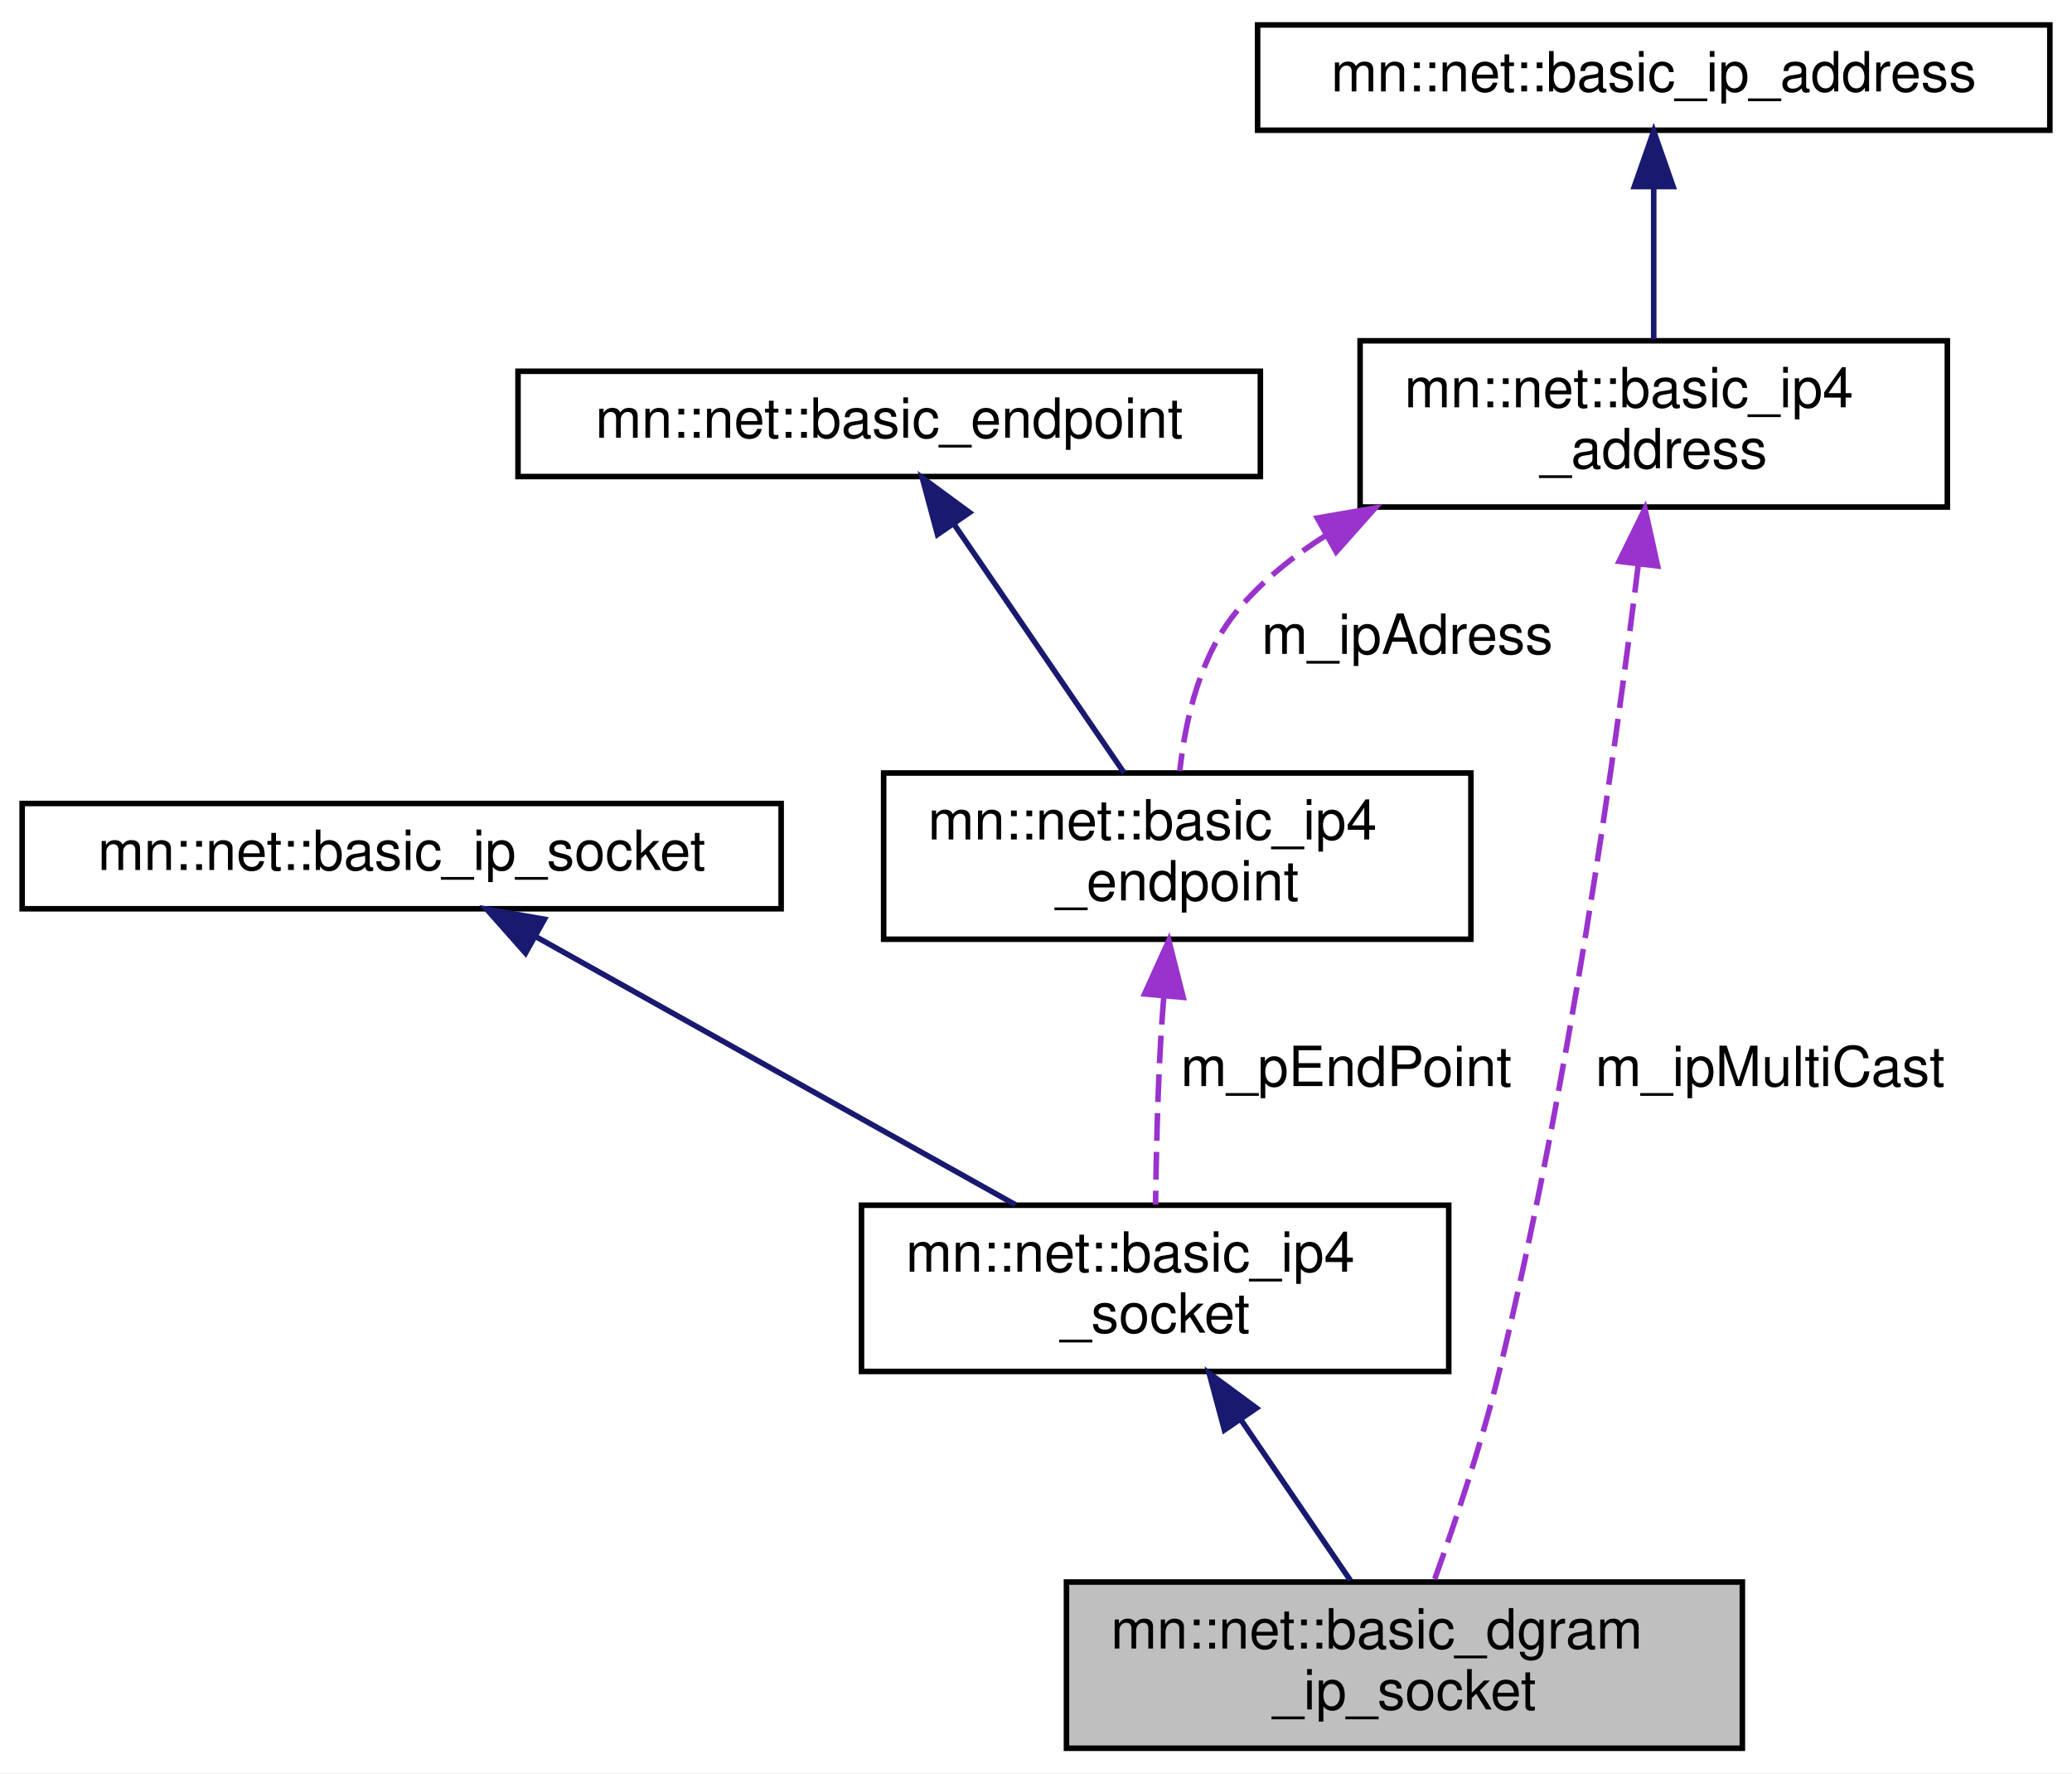
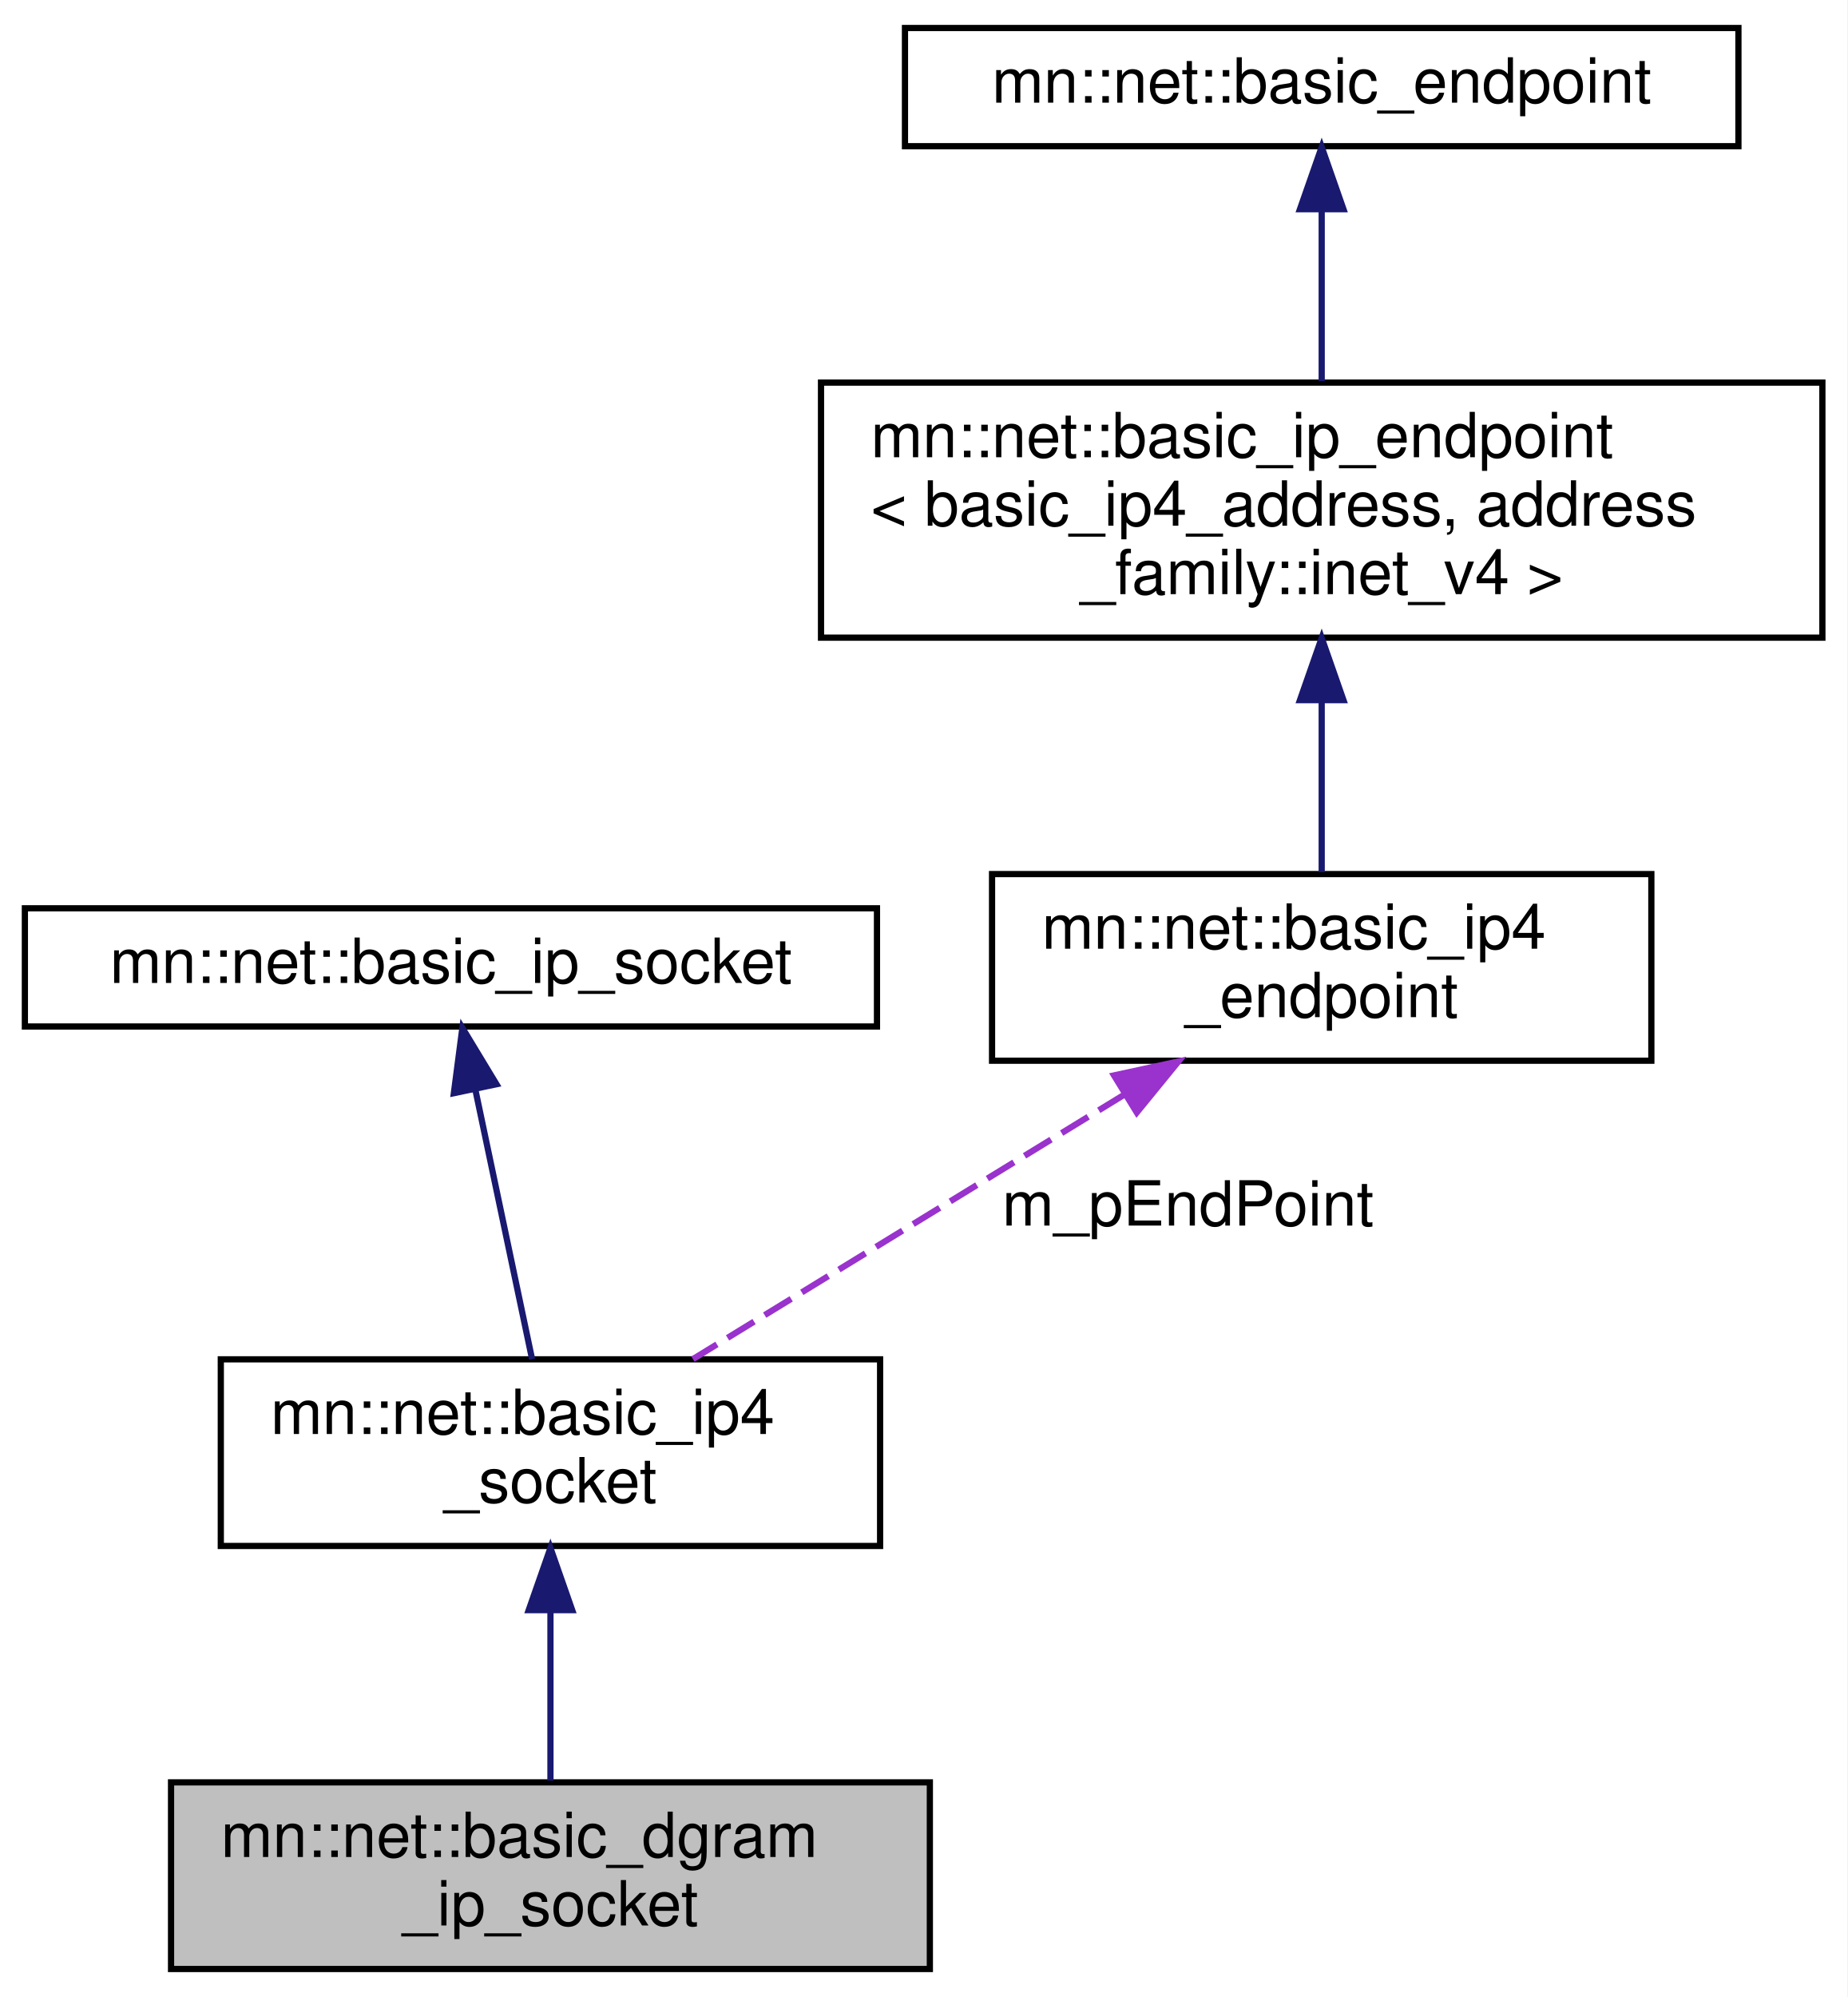
- <svg xmlns="http://www.w3.org/2000/svg" xmlns:xlink="http://www.w3.org/1999/xlink" width="374pt" height="320pt" viewBox="0.00 0.00 374.00 320.00">
-   <g id="graph0" class="graph" transform="scale(1 1) rotate(0) translate(4 316)">
-     <polygon fill="white" stroke="transparent" points="-4,4 -4,-316 370,-316 370,4 -4,4" />
+ <svg xmlns="http://www.w3.org/2000/svg" xmlns:xlink="http://www.w3.org/1999/xlink" width="297pt" height="321pt" viewBox="0.00 0.00 297.00 321.00">
+   <g id="graph0" class="graph" transform="scale(1 1) rotate(0) translate(4 317)">
+     <polygon fill="white" stroke="transparent" points="-4,4 -4,-317 293,-317 293,4 -4,4" />
    <g id="node1" class="node">
      <g id="a_node1">
-         <a xlink:title=" ">
-           <polygon fill="#bfbfbf" stroke="black" points="188.5,-0.5 188.5,-30.5 310.5,-30.5 310.5,-0.5 188.5,-0.5" />
-           <text text-anchor="start" x="196.5" y="-18.5" font-family="Helvetica,sans-Serif" font-size="10.00">mn::net::basic_dgram</text>
-           <text text-anchor="middle" x="249.5" y="-7.5" font-family="Helvetica,sans-Serif" font-size="10.00">_ip_socket</text>
+         <a xlink:title="Basic dram socket class.">
+           <polygon fill="#bfbfbf" stroke="black" points="23.5,-0.5 23.5,-30.5 145.5,-30.5 145.5,-0.5 23.5,-0.5" />
+           <text text-anchor="start" x="31.5" y="-18.5" font-family="Helvetica,sans-Serif" font-size="10.00">mn::net::basic_dgram</text>
+           <text text-anchor="middle" x="84.5" y="-7.5" font-family="Helvetica,sans-Serif" font-size="10.00">_ip_socket</text>
        </a>
      </g>
    </g>
    <g id="node2" class="node">
      <g id="a_node2">
-         <a xlink:href="classmn_1_1net_1_1basic__ip4__socket.html" target="_top" xlink:title=" ">
-           <polygon fill="white" stroke="black" points="151.5,-68.5 151.5,-98.5 257.5,-98.5 257.5,-68.5 151.5,-68.5" />
-           <text text-anchor="start" x="159.5" y="-86.5" font-family="Helvetica,sans-Serif" font-size="10.00">mn::net::basic_ip4</text>
-           <text text-anchor="middle" x="204.5" y="-75.5" font-family="Helvetica,sans-Serif" font-size="10.00">_socket</text>
+         <a xlink:href="classmn_1_1net_1_1basic__ip4__socket.html" target="_top" xlink:title="This class represents an internet (IP) version 4 host socket.">
+           <polygon fill="white" stroke="black" points="31.5,-68.5 31.5,-98.5 137.5,-98.5 137.5,-68.5 31.5,-68.5" />
+           <text text-anchor="start" x="39.5" y="-86.5" font-family="Helvetica,sans-Serif" font-size="10.00">mn::net::basic_ip4</text>
+           <text text-anchor="middle" x="84.5" y="-75.5" font-family="Helvetica,sans-Serif" font-size="10.00">_socket</text>
        </a>
      </g>
    </g>
    <g id="edge1" class="edge">
-       <path fill="none" stroke="midnightblue" d="M219.97,-59.81C226.53,-50.19 233.98,-39.26 239.75,-30.79" />
-       <polygon fill="midnightblue" stroke="midnightblue" points="217.01,-57.94 214.26,-68.18 222.79,-61.89 217.01,-57.94" />
+       <path fill="none" stroke="midnightblue" d="M84.5,-58.03C84.5,-48.86 84.5,-38.74 84.5,-30.79" />
+       <polygon fill="midnightblue" stroke="midnightblue" points="81,-58.18 84.5,-68.18 88,-58.18 81,-58.18" />
    </g>
    <g id="node3" class="node">
      <g id="a_node3">
        <a xlink:href="classmn_1_1net_1_1basic__ip__socket.html" target="_top" xlink:title="Wrapper class around lwip implementation of a socket.">
          <polygon fill="white" stroke="black" points="0,-152 0,-171 137,-171 137,-152 0,-152" />
          <text text-anchor="middle" x="68.5" y="-159" font-family="Helvetica,sans-Serif" font-size="10.00">mn::net::basic_ip_socket</text>
        </a>
      </g>
    </g>
    <g id="edge2" class="edge">
-       <path fill="none" stroke="midnightblue" d="M92.8,-146.92C117.19,-133.29 154.6,-112.39 179.3,-98.58" />
-       <polygon fill="midnightblue" stroke="midnightblue" points="90.86,-144 83.84,-151.93 94.27,-150.11 90.86,-144" />
+       <path fill="none" stroke="midnightblue" d="M72.44,-141.78C75.26,-128.4 78.99,-110.69 81.55,-98.52" />
+       <polygon fill="midnightblue" stroke="midnightblue" points="68.97,-141.28 70.34,-151.78 75.82,-142.72 68.97,-141.28" />
    </g>
    <g id="node4" class="node">
      <g id="a_node4">
        <a xlink:href="classmn_1_1net_1_1basic__ip4__endpoint.html" target="_top" xlink:title=" ">
          <polygon fill="white" stroke="black" points="155.5,-146.5 155.5,-176.5 261.5,-176.5 261.5,-146.5 155.5,-146.5" />
          <text text-anchor="start" x="163.5" y="-164.5" font-family="Helvetica,sans-Serif" font-size="10.00">mn::net::basic_ip4</text>
          <text text-anchor="middle" x="208.5" y="-153.5" font-family="Helvetica,sans-Serif" font-size="10.00">_endpoint</text>
        </a>
      </g>
    </g>
    <g id="edge3" class="edge">
-       <path fill="none" stroke="#9a32cd" stroke-dasharray="5,2" d="M206.06,-136.09C205.85,-133.36 205.65,-130.62 205.5,-128 204.94,-118.2 204.69,-107.13 204.58,-98.62" />
-       <polygon fill="#9a32cd" stroke="#9a32cd" points="202.6,-136.63 206.97,-146.28 209.57,-136.01 202.6,-136.63" />
-       <text text-anchor="middle" x="239" y="-120" font-family="Helvetica,sans-Serif" font-size="10.00"> m_pEndPoint</text>
+       <path fill="none" stroke="#9a32cd" stroke-dasharray="5,2" d="M176.92,-141.14C155.23,-127.85 126.95,-110.52 107.41,-98.54" />
+       <polygon fill="#9a32cd" stroke="#9a32cd" points="175.11,-144.14 185.47,-146.38 178.77,-138.17 175.11,-144.14" />
+       <text text-anchor="middle" x="187" y="-120" font-family="Helvetica,sans-Serif" font-size="10.00"> m_pEndPoint</text>
    </g>
    <g id="node5" class="node">
      <g id="a_node5">
-         <a xlink:href="classmn_1_1net_1_1basic__endpoint.html" target="_top" xlink:title=" ">
-           <polygon fill="white" stroke="black" points="89.5,-230 89.5,-249 223.5,-249 223.5,-230 89.5,-230" />
-           <text text-anchor="middle" x="156.5" y="-237" font-family="Helvetica,sans-Serif" font-size="10.00">mn::net::basic_endpoint</text>
+         <a xlink:href="classmn_1_1net_1_1basic__ip__endpoint.html" target="_top" xlink:title=" ">
+           <polygon fill="white" stroke="black" points="128,-214.5 128,-255.5 289,-255.5 289,-214.5 128,-214.5" />
+           <text text-anchor="start" x="136" y="-243.5" font-family="Helvetica,sans-Serif" font-size="10.00">mn::net::basic_ip_endpoint</text>
+           <text text-anchor="start" x="136" y="-232.5" font-family="Helvetica,sans-Serif" font-size="10.00">&lt; basic_ip4_address, address</text>
+           <text text-anchor="middle" x="208.5" y="-221.5" font-family="Helvetica,sans-Serif" font-size="10.00">_family::inet_v4 &gt;</text>
        </a>
      </g>
    </g>
    <g id="edge4" class="edge">
-       <path fill="none" stroke="midnightblue" d="M168.22,-221.37C177.48,-207.83 190.25,-189.17 198.91,-176.52" />
-       <polygon fill="midnightblue" stroke="midnightblue" points="165.22,-219.55 162.47,-229.78 171,-223.51 165.22,-219.55" />
+       <path fill="none" stroke="midnightblue" d="M208.5,-204.16C208.5,-194.69 208.5,-184.65 208.5,-176.8" />
+       <polygon fill="midnightblue" stroke="midnightblue" points="205,-204.46 208.5,-214.46 212,-204.46 205,-204.46" />
    </g>
    <g id="node6" class="node">
      <g id="a_node6">
-         <a xlink:href="classmn_1_1net_1_1basic__ip4__address.html" target="_top" xlink:title="Class for the Internet Protocal version 4.">
-           <polygon fill="white" stroke="black" points="241.5,-224.5 241.5,-254.5 347.5,-254.5 347.5,-224.5 241.5,-224.5" />
-           <text text-anchor="start" x="249.5" y="-242.5" font-family="Helvetica,sans-Serif" font-size="10.00">mn::net::basic_ip4</text>
-           <text text-anchor="middle" x="294.5" y="-231.5" font-family="Helvetica,sans-Serif" font-size="10.00">_address</text>
+         <a xlink:href="classmn_1_1net_1_1basic__endpoint.html" target="_top" xlink:title="This abstract basic class represents an endpoint/socket address.">
+           <polygon fill="white" stroke="black" points="141.5,-293.5 141.5,-312.5 275.5,-312.5 275.5,-293.5 141.5,-293.5" />
+           <text text-anchor="middle" x="208.5" y="-300.5" font-family="Helvetica,sans-Serif" font-size="10.00">mn::net::basic_endpoint</text>
        </a>
      </g>
    </g>
-     <g id="edge7" class="edge">
-       <path fill="none" stroke="#9a32cd" stroke-dasharray="5,2" d="M291.7,-214.03C287.61,-180.7 279.1,-119.3 266.5,-68 263.36,-55.2 258.57,-41 254.87,-30.75" />
-       <polygon fill="#9a32cd" stroke="#9a32cd" points="288.25,-214.69 292.92,-224.2 295.21,-213.86 288.25,-214.69" />
-       <text text-anchor="middle" x="315.5" y="-120" font-family="Helvetica,sans-Serif" font-size="10.00"> m_ipMultiCast</text>
-     </g>
    <g id="edge5" class="edge">
-       <path fill="none" stroke="#9a32cd" stroke-dasharray="5,2" d="M235.3,-219.36C229.39,-215.64 223.95,-211.23 219.5,-206 212.64,-197.93 209.96,-186.16 208.96,-176.89" />
-       <polygon fill="#9a32cd" stroke="#9a32cd" points="233.78,-222.52 244.22,-224.33 237.18,-216.41 233.78,-222.52" />
-       <text text-anchor="middle" x="250" y="-198" font-family="Helvetica,sans-Serif" font-size="10.00"> m_ipAdress</text>
-     </g>
-     <g id="node7" class="node">
-       <g id="a_node7">
-         <a xlink:href="classmn_1_1net_1_1basic__ip__address.html" target="_top" xlink:title="Wrapper class around lwip implementation of a ip address.">
-           <polygon fill="white" stroke="black" points="223,-292.5 223,-311.5 366,-311.5 366,-292.5 223,-292.5" />
-           <text text-anchor="middle" x="294.5" y="-299.5" font-family="Helvetica,sans-Serif" font-size="10.00">mn::net::basic_ip_address</text>
-         </a>
-       </g>
-     </g>
-     <g id="edge6" class="edge">
-       <path fill="none" stroke="midnightblue" d="M294.5,-282.22C294.5,-273.36 294.5,-262.96 294.5,-254.76" />
-       <polygon fill="midnightblue" stroke="midnightblue" points="291,-282.33 294.5,-292.33 298,-282.33 291,-282.33" />
+       <path fill="none" stroke="midnightblue" d="M208.5,-283.25C208.5,-274.65 208.5,-264.45 208.5,-255.74" />
+       <polygon fill="midnightblue" stroke="midnightblue" points="205,-283.37 208.5,-293.37 212,-283.37 205,-283.37" />
    </g>
  </g>
</svg>
